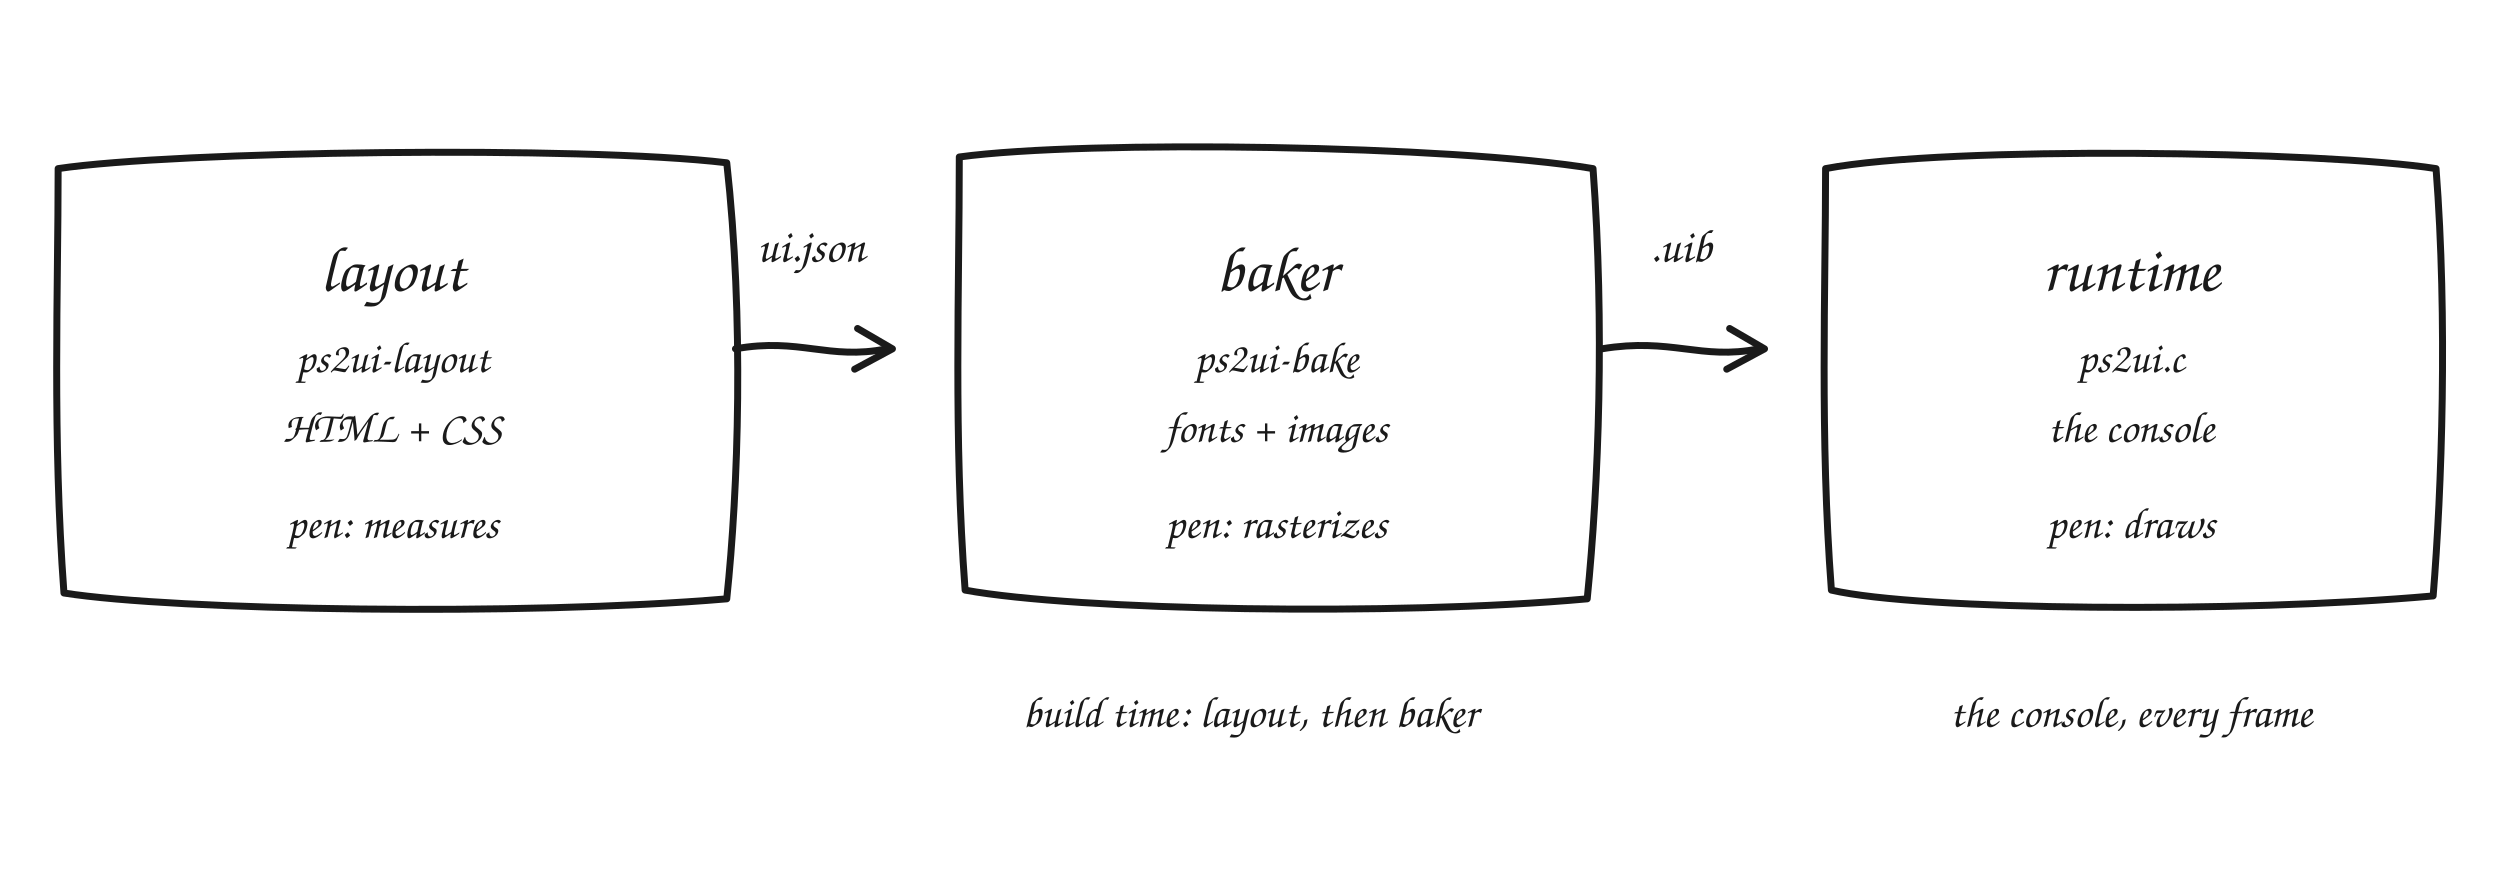
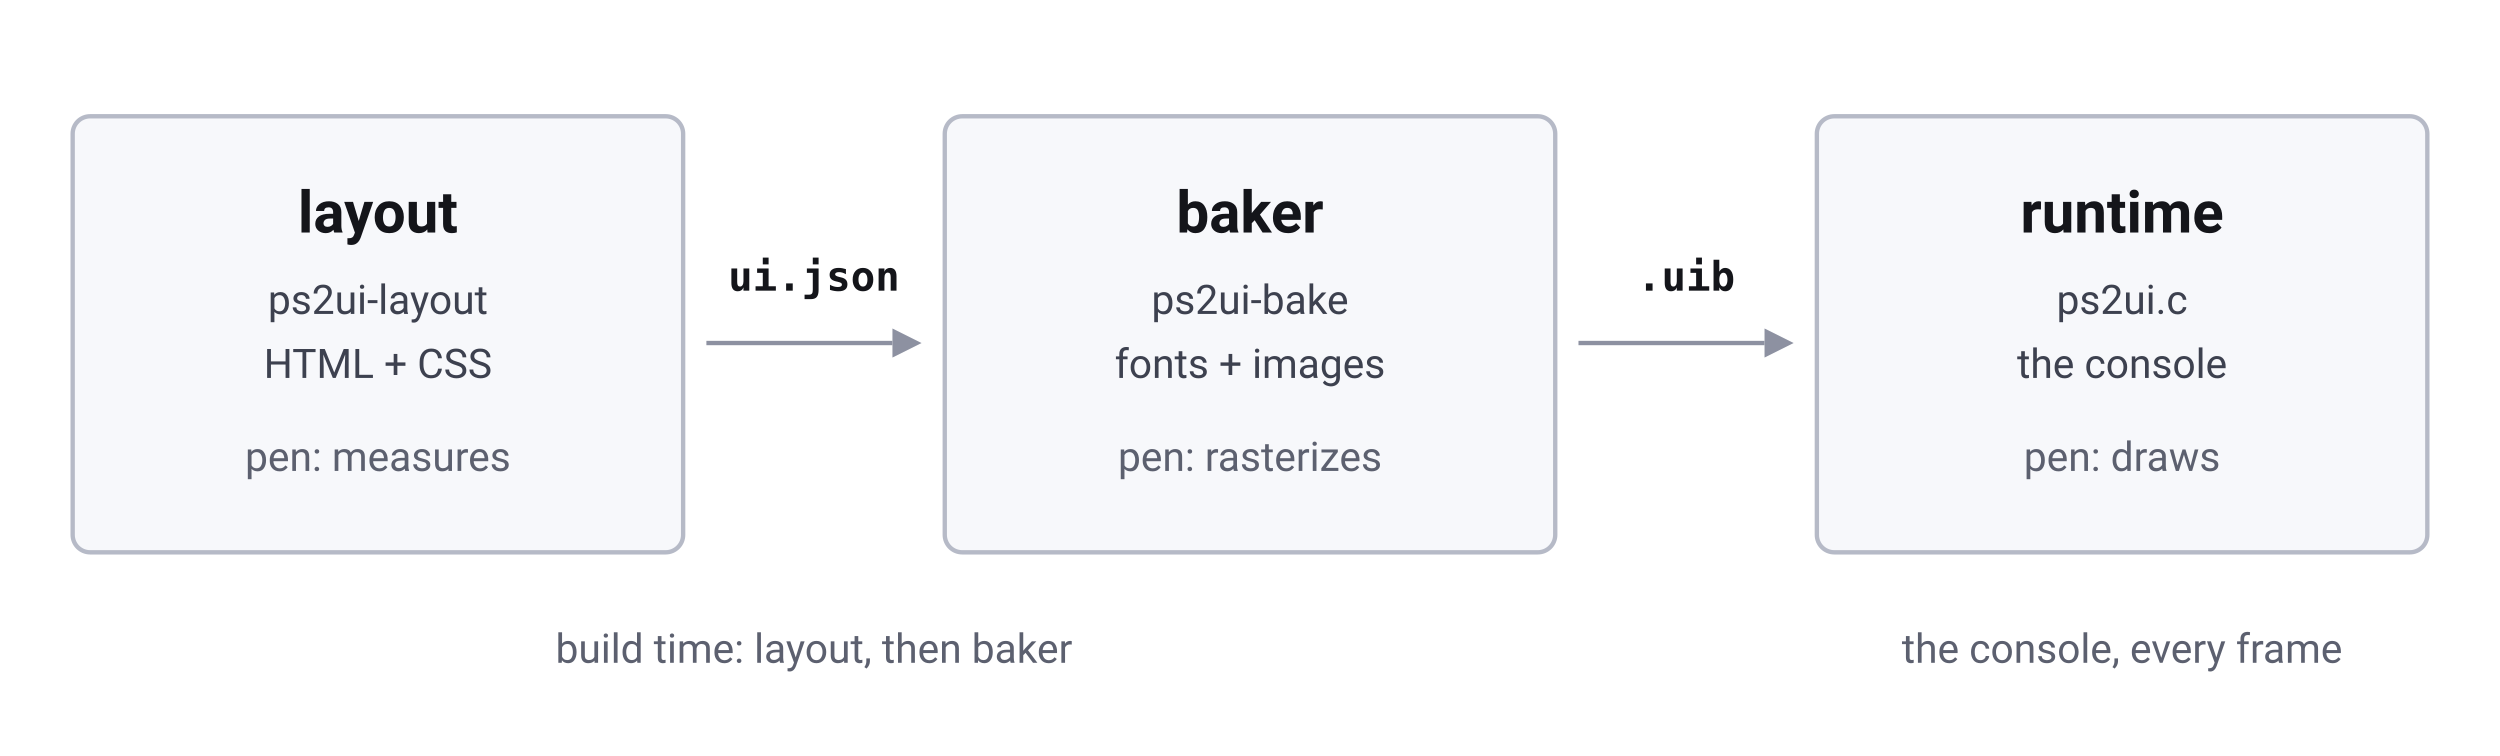
- <svg xmlns="http://www.w3.org/2000/svg" viewBox="0 0 860 300" width="860" height="300" role="img" aria-labelledby="t d">
-   <g fill="none" stroke="#1a1a1a" stroke-width="2.4" stroke-linecap="round" stroke-linejoin="round" font-family="Segoe Print, 'Bradley Hand', 'Comic Sans MS', cursive" font-size="22">
-     <path d="M20,58 C60,52 200,50 250,56 C256,110 254,168 250,206 C180,212 60,210 22,204 C18,150 20,100 20,58 Z" />
-     <text x="135" y="100" text-anchor="middle" stroke="none" fill="#1a1a1a">layout</text>
-     <text x="135" y="128" text-anchor="middle" stroke="none" fill="#1a1a1a" font-size="15">ps2ui-layout</text>
-     <text x="135" y="152" text-anchor="middle" stroke="none" fill="#1a1a1a" font-size="15">HTML + CSS</text>
-     <text x="135" y="185" text-anchor="middle" stroke="none" fill="#1a1a1a" font-size="15">pen: measures</text>
-     <path d="M330,54 C374,48 500,50 548,58 C552,112 550,166 546,206 C480,212 370,210 332,203 C328,150 330,100 330,54 Z" />
-     <text x="439" y="100" text-anchor="middle" stroke="none" fill="#1a1a1a">baker</text>
-     <text x="439" y="128" text-anchor="middle" stroke="none" fill="#1a1a1a" font-size="15">ps2ui-bake</text>
-     <text x="439" y="152" text-anchor="middle" stroke="none" fill="#1a1a1a" font-size="15">fonts + images</text>
-     <text x="439" y="185" text-anchor="middle" stroke="none" fill="#1a1a1a" font-size="15">pen: rasterizes</text>
-     <path d="M628,58 C670,50 800,52 838,58 C842,110 840,168 837,205 C770,211 660,210 630,203 C626,150 628,100 628,58 Z" />
-     <text x="733" y="100" text-anchor="middle" stroke="none" fill="#1a1a1a">runtime</text>
-     <text x="733" y="128" text-anchor="middle" stroke="none" fill="#1a1a1a" font-size="15">ps2ui.c</text>
-     <text x="733" y="152" text-anchor="middle" stroke="none" fill="#1a1a1a" font-size="15">the console</text>
-     <text x="733" y="185" text-anchor="middle" stroke="none" fill="#1a1a1a" font-size="15">pen: draws</text>
-     <path d="M253,120 C275,116 285,124 305,120" />
-     <path d="M295,113 L307,120 L294,127" />
-     <text x="279" y="90" text-anchor="middle" stroke="none" fill="#1a1a1a" font-size="16">ui.json</text>
-     <path d="M551,120 C575,116 585,124 605,120" />
-     <path d="M595,113 L607,120 L594,127" />
-     <text x="578" y="90" text-anchor="middle" stroke="none" fill="#1a1a1a" font-size="16">.uib</text>
+ <svg xmlns="http://www.w3.org/2000/svg" viewBox="0 0 860 260" width="860" height="260" role="img" aria-labelledby="t d">
+   <style>
+   /* Loaded through an img element, so currentColor cannot reach the
+      page's text colour. The site's palette follows the reader's system
+      preference, so the same media query keeps the figure with it. */
+   .box  { fill: #f7f8fb; stroke: #b6bac7; stroke-width: 1.5; }
+   .name { fill: #14151a; font: 600 20px system-ui, -apple-system, "Segoe UI", Roboto, "Helvetica Neue", Arial, sans-serif; }
+   .line { fill: #3d414f; font: 400 14px system-ui, -apple-system, "Segoe UI", Roboto, "Helvetica Neue", Arial, sans-serif; }
+   .role { fill: #5c606f; font: 400 14px system-ui, -apple-system, "Segoe UI", Roboto, "Helvetica Neue", Arial, sans-serif; }
+   .seam { fill: #14151a; font: 600 14px ui-monospace, SFMono-Regular, Menlo, Consolas, monospace; }
+   .flow { fill: #8d91a1; stroke: #8d91a1; stroke-width: 1.5; }
+   .cap  { fill: #5c606f; font: 400 14px system-ui, -apple-system, "Segoe UI", Roboto, "Helvetica Neue", Arial, sans-serif; }
+   @media (prefers-color-scheme: dark) {
+     .box  { fill: #2a2d3a; stroke: #565b70; }
+     .name { fill: #e8e9ee; }
+     .line { fill: #ced2e0; }
+     .role { fill: #a9aec0; }
+     .seam { fill: #e8e9ee; }
+     .flow { fill: #838aa3; stroke: #838aa3; }
+     .cap  { fill: #a9aec0; }
+   }
+ </style>
+   <rect class="box" x="25" y="40" width="210" height="150" rx="6" />
+   <text class="name" x="130" y="80" text-anchor="middle">layout</text>
+   <text class="line" x="130" y="108" text-anchor="middle">ps2ui-layout</text>
+   <text class="line" x="130" y="130" text-anchor="middle">HTML + CSS</text>
+   <text class="role" x="130" y="162" text-anchor="middle">pen: measures</text>
+   <rect class="box" x="325" y="40" width="210" height="150" rx="6" />
+   <text class="name" x="430" y="80" text-anchor="middle">baker</text>
+   <text class="line" x="430" y="108" text-anchor="middle">ps2ui-bake</text>
+   <text class="line" x="430" y="130" text-anchor="middle">fonts + images</text>
+   <text class="role" x="430" y="162" text-anchor="middle">pen: rasterizes</text>
+   <rect class="box" x="625" y="40" width="210" height="150" rx="6" />
+   <text class="name" x="730" y="80" text-anchor="middle">runtime</text>
+   <text class="line" x="730" y="108" text-anchor="middle">ps2ui.c</text>
+   <text class="line" x="730" y="130" text-anchor="middle">the console</text>
+   <text class="role" x="730" y="162" text-anchor="middle">pen: draws</text>
+   <g class="flow">
+     <path d="M243,118 H307" />
+     <path d="M307,113 L317,118 L307,123 Z" stroke="none" />
+     <path d="M543,118 H607" />
+     <path d="M607,113 L617,118 L607,123 Z" stroke="none" />
  </g>
-   <text x="430" y="250" text-anchor="middle" fill="#1a1a1a" font-family="Segoe Print, 'Bradley Hand', 'Comic Sans MS', cursive" font-size="15">build time: layout, then baker</text>
-   <text x="733" y="250" text-anchor="middle" fill="#1a1a1a" font-family="Segoe Print, 'Bradley Hand', 'Comic Sans MS', cursive" font-size="15">the console, every frame</text>
+   <text class="seam" x="280" y="100" text-anchor="middle">ui.json</text>
+   <text class="seam" x="580" y="100" text-anchor="middle">.uib</text>
+   <text class="cap" x="280" y="228" text-anchor="middle">build time: layout, then baker</text>
+   <text class="cap" x="730" y="228" text-anchor="middle">the console, every frame</text>
</svg>
